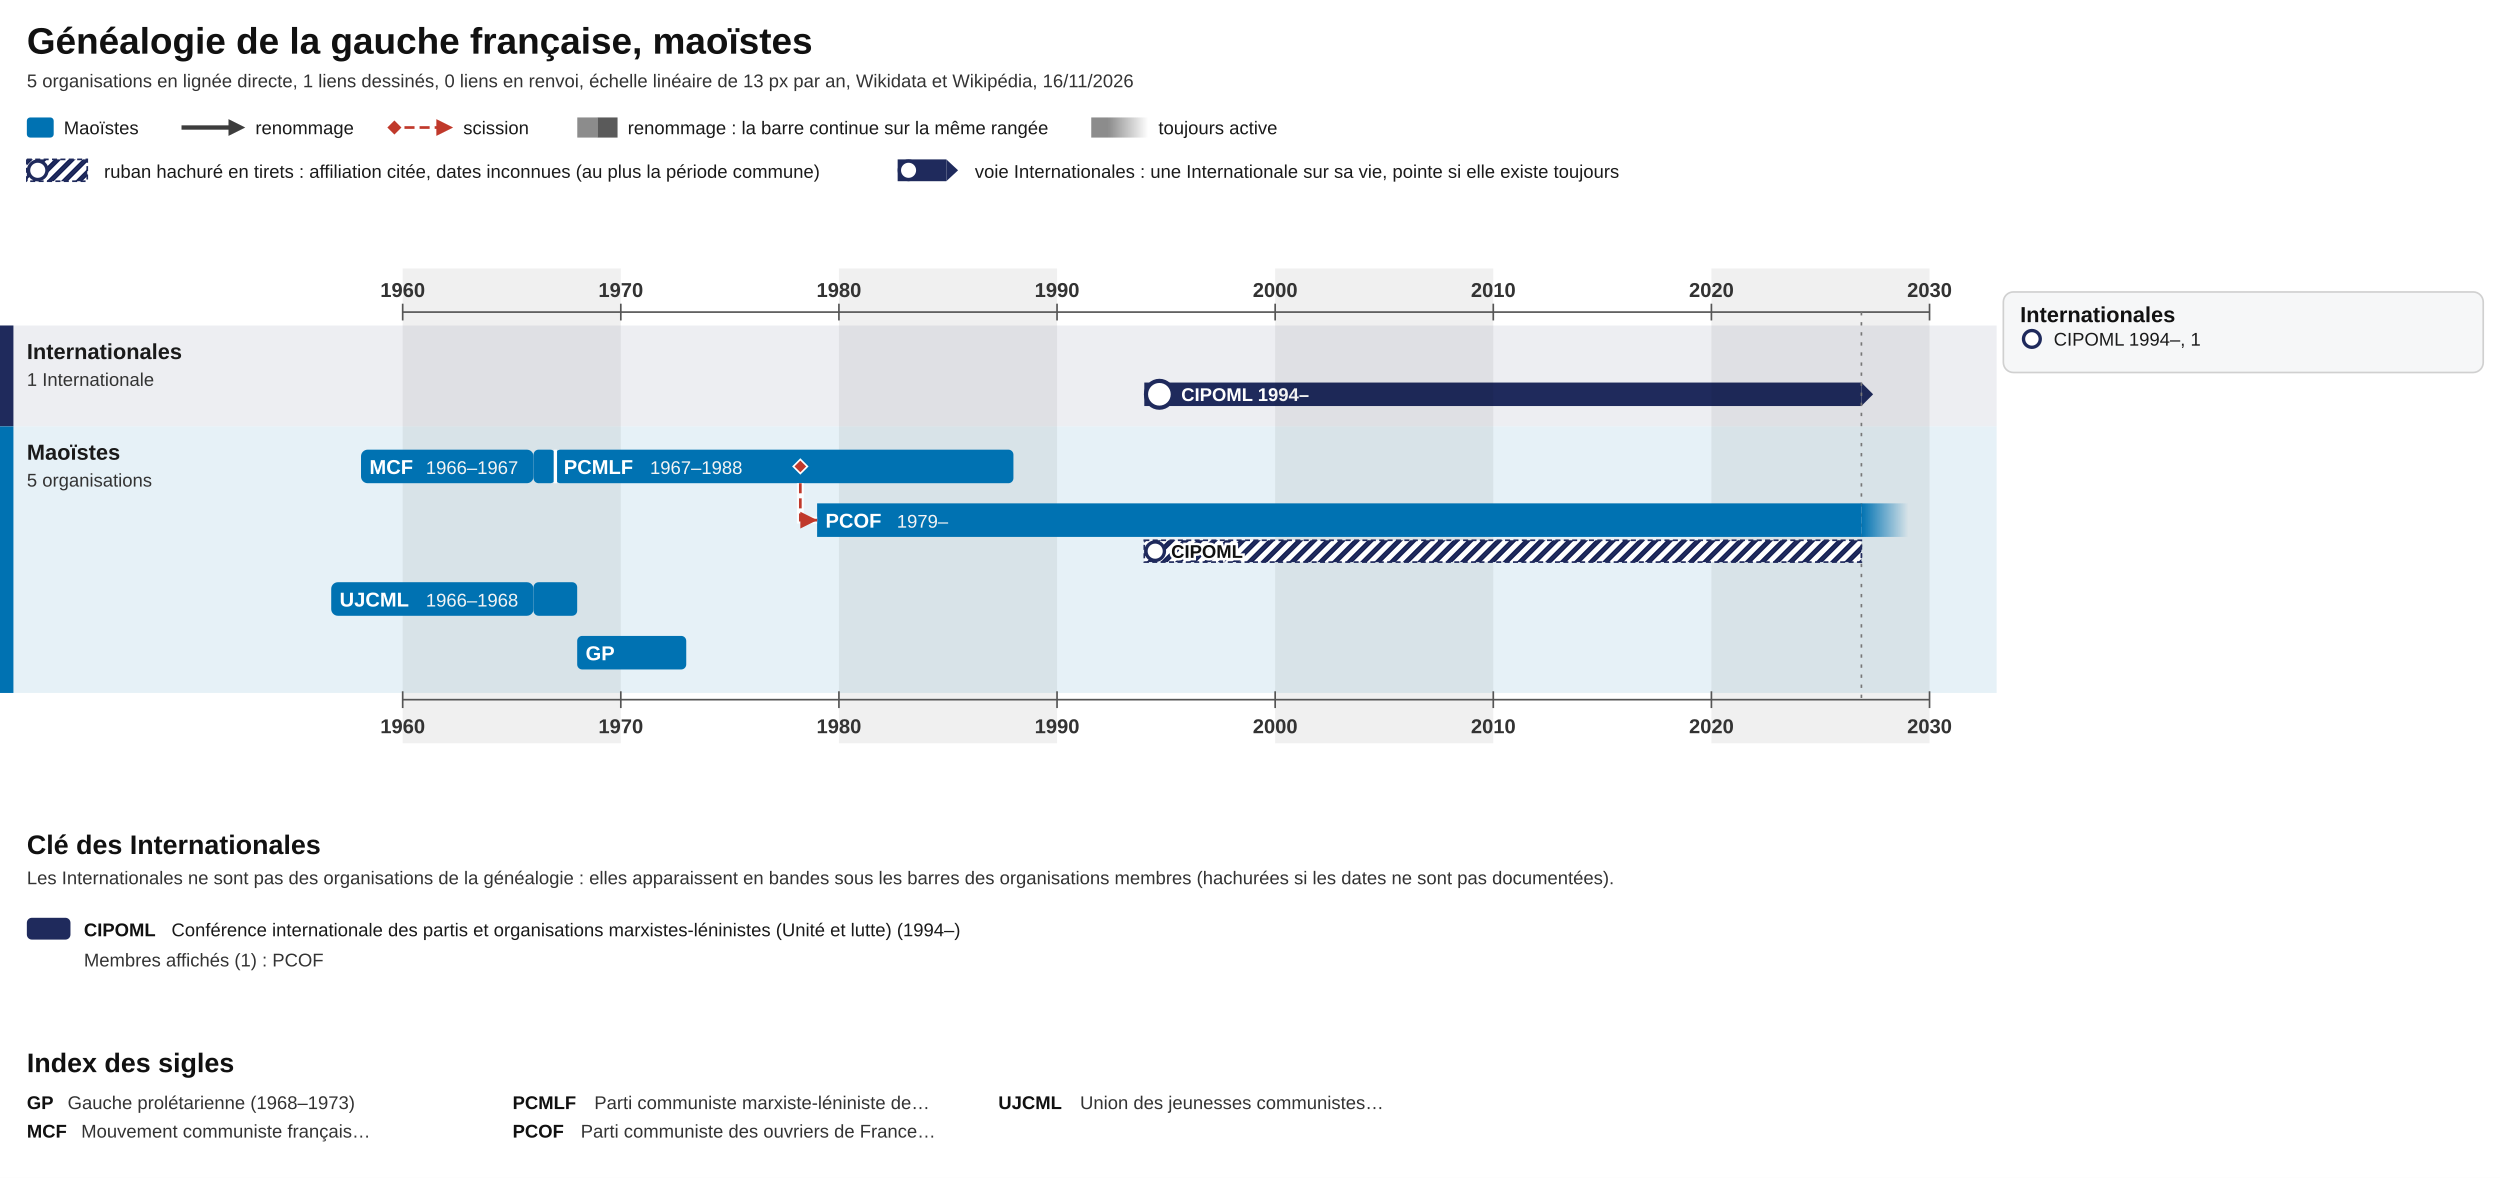
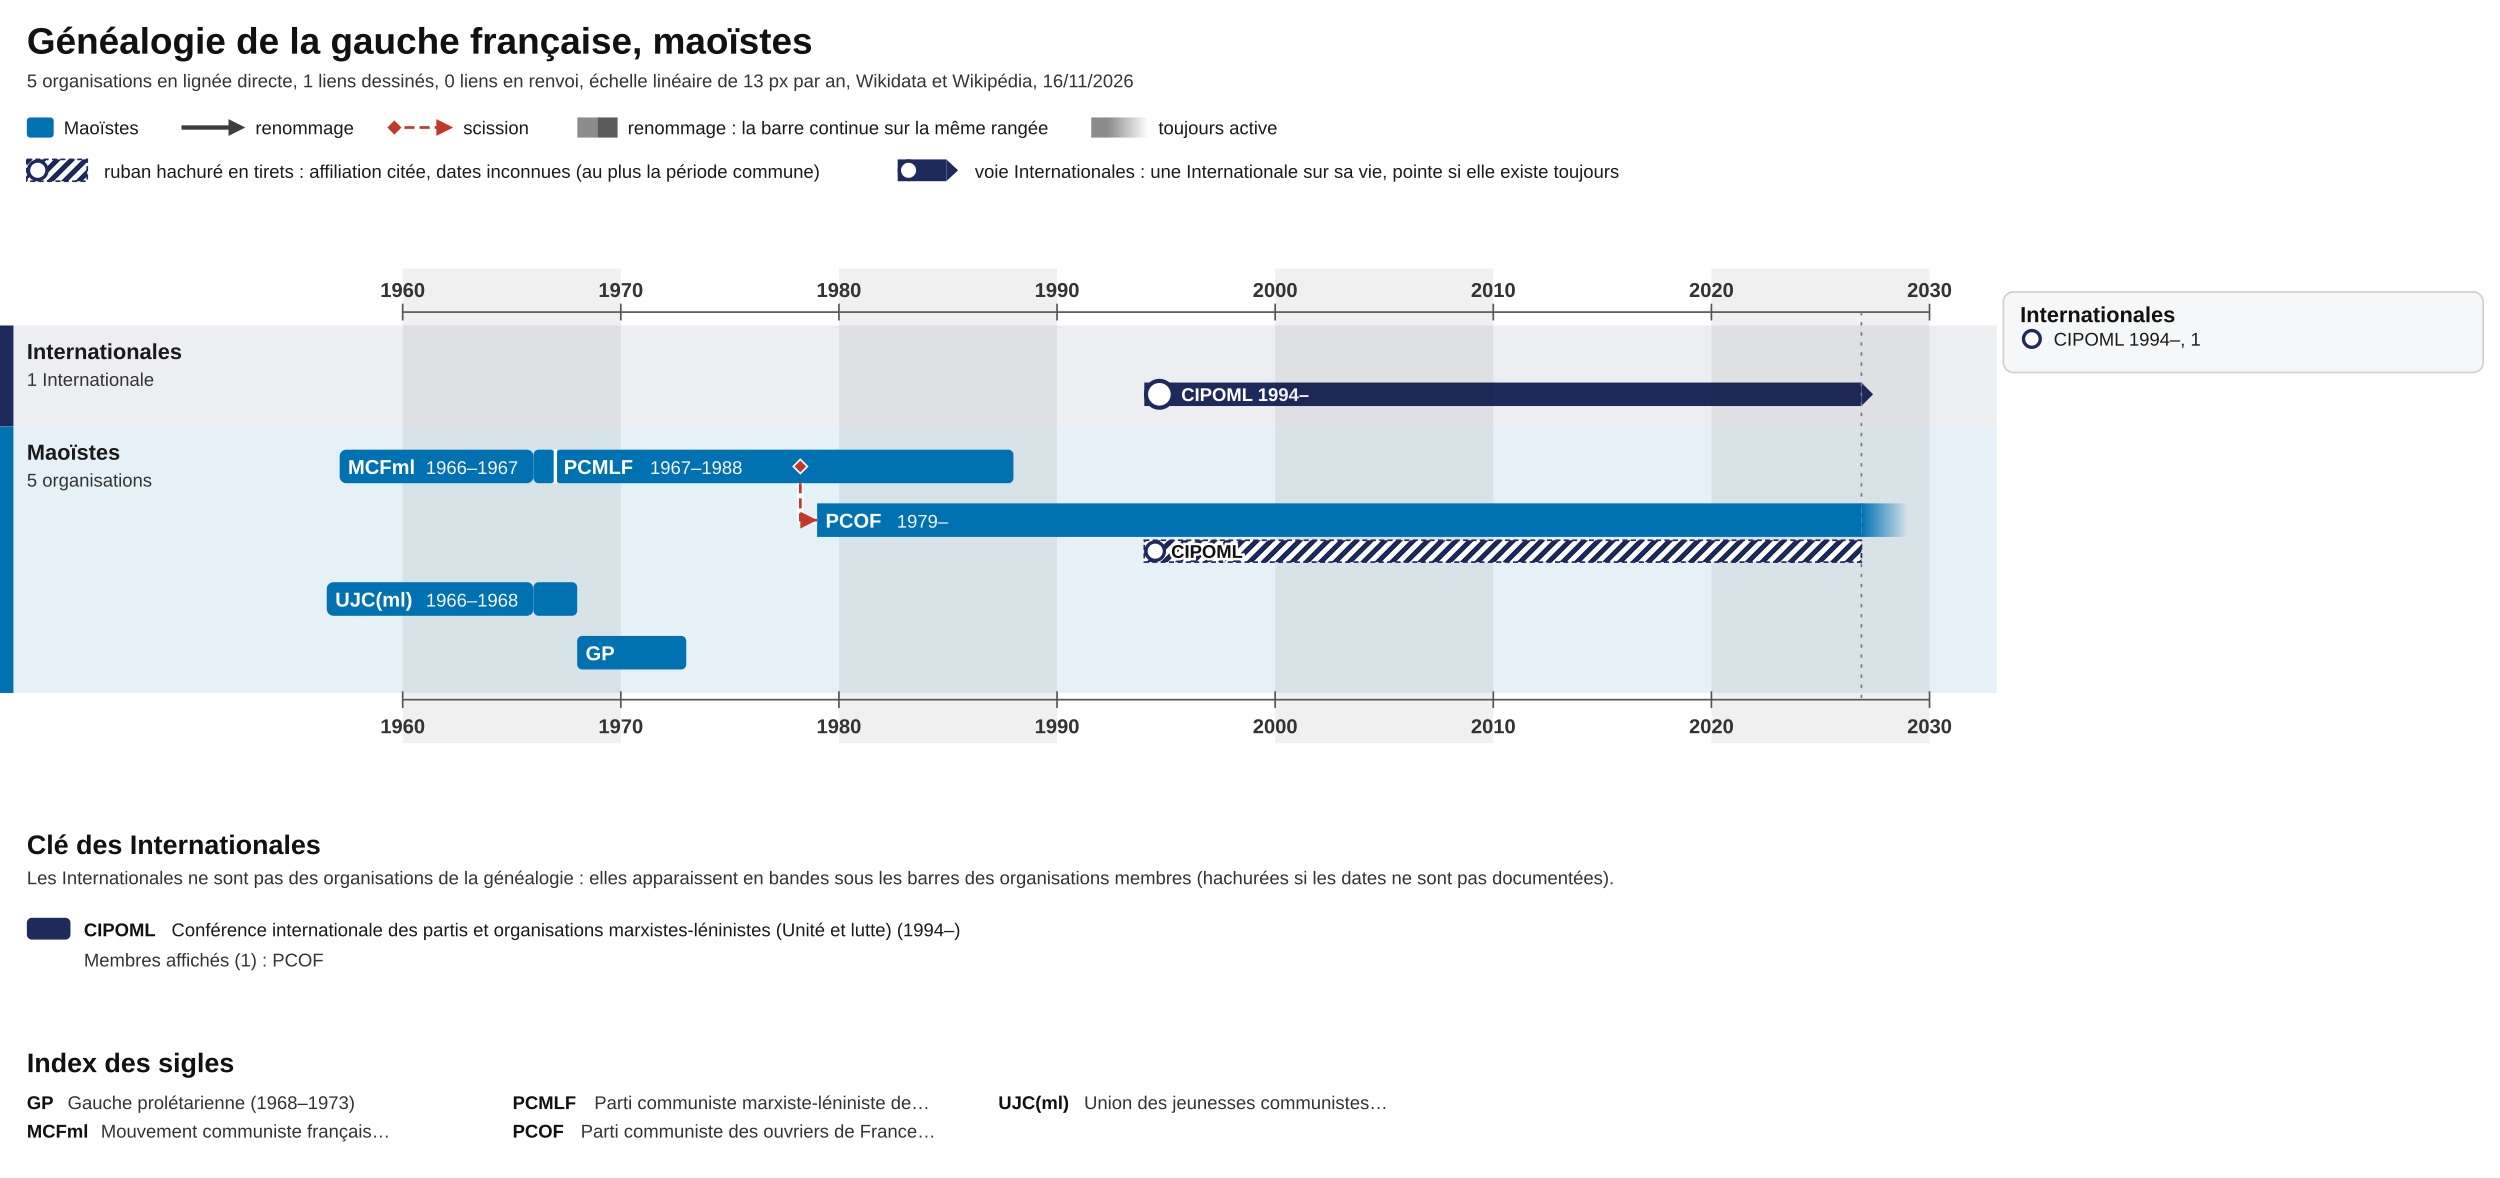
<svg xmlns="http://www.w3.org/2000/svg" id="arbre" width="1490" height="702" viewBox="0 0 1490 702" data-x0="240" data-t0="1960" data-ppa="13.0" data-aujourdhui="2026.8744" data-min-w="6" data-seuil-annees="40" data-seuil-voies="2" data-seuil-rangs="6" data-cassure="" data-cassure-px="44" data-degrade="28" data-n-barres="5" data-vue-famille="oui" font-family="Arial, Helvetica, sans-serif">
  <defs>
+     <linearGradient id="g-8C8C8C">
+       <stop offset="0" stop-color="#8C8C8C" />
+       <stop offset="1" stop-color="#8C8C8C" stop-opacity="0" />
+     </linearGradient>
    <linearGradient id="g-0072B2">
      <stop offset="0" stop-color="#0072B2" />
      <stop offset="1" stop-color="#0072B2" stop-opacity="0" />
    </linearGradient>
-     <linearGradient id="g-8C8C8C">
-       <stop offset="0" stop-color="#8C8C8C" />
-       <stop offset="1" stop-color="#8C8C8C" stop-opacity="0" />
-     </linearGradient>
+     <pattern id="h-1F2A5C" width="6" height="6" patternUnits="userSpaceOnUse" patternTransform="rotate(45)">
+       <rect width="6" height="6" fill="#FFFFFF" />
+       <rect width="3" height="6" fill="#1F2A5C" />
+     </pattern>
    <pattern id="h-332288" width="6" height="6" patternUnits="userSpaceOnUse" patternTransform="rotate(45)">
      <rect width="6" height="6" fill="#FFFFFF" />
      <rect width="3" height="6" fill="#332288" />
-     </pattern>
-     <pattern id="h-1F2A5C" width="6" height="6" patternUnits="userSpaceOnUse" patternTransform="rotate(45)">
-       <rect width="6" height="6" fill="#FFFFFF" />
-       <rect width="3" height="6" fill="#1F2A5C" />
    </pattern>
  </defs>
  <rect width="1490" height="702" fill="#FFFFFF" />
  <g class="voie" data-voie="0" data-cle="maoïstes">
    <rect class="fond-voie" x="0" y="254.0" width="1190.0" height="159.0" fill="#E6F1F7" />
    <rect class="bord-voie" x="0" y="254.0" width="8" height="159.0" fill="#0072B2" />
    <text x="16.0" y="274.0" font-size="13" font-family="Arial, Helvetica, sans-serif" font-weight="bold" fill="#1A1A1A" text-anchor="start" class="voie-t">Maoïstes</text>
    <text x="16.0" y="290.0" font-size="11" font-family="Arial, Helvetica, sans-serif" fill="#333333" text-anchor="start" class="voie-t">5 organisations</text>
  </g>
  <g class="voie-intl" data-cle="internationales">
    <rect class="fond-voie" x="0" y="194.0" width="1190.0" height="60.0" fill="#EDEEF2" />
    <rect class="bord-voie" x="0" y="194.0" width="8" height="60.0" fill="#1F2A5C" />
    <text x="16.0" y="214.0" font-size="13" font-family="Arial, Helvetica, sans-serif" font-weight="bold" fill="#1A1A1A" text-anchor="start" class="voie-t">Internationales</text>
    <text x="16.0" y="230.0" font-size="11" font-family="Arial, Helvetica, sans-serif" fill="#333333" text-anchor="start" class="voie-t">1 Internationale</text>
  </g>
  <g class="intl" data-intl="Q622227">
    <rect class="intl-r" x="682.00" y="228.00" width="427.37" height="14" fill="#1F2A5C" data-bbox="682.00,228.00,434.37,14" />
    <polygon class="intl-pointe" points="1109.37,228.00 1116.37,235.00 1109.37,242.00" fill="#1F2A5C" />
    <circle class="medaillon" cx="691.00" cy="235.00" r="8.00" fill="#FFFFFF" stroke="#1F2A5C" stroke-width="2.5" />
    <text x="704.0" y="239.0" font-size="11" font-family="Arial, Helvetica, sans-serif" font-weight="bold" fill="#FFFFFF" text-anchor="start" class="intl-t" data-bbox="704.00,229.00,85.38,12">CIPOML  1994–</text>
  </g>
  <rect class="bande-decennie" x="240.0" y="160.0" width="130.0" height="283.0" fill="#000000" fill-opacity="0.06" />
  <rect class="bande-decennie" x="500.0" y="160.0" width="130.0" height="283.0" fill="#000000" fill-opacity="0.06" />
  <rect class="bande-decennie" x="760.0" y="160.0" width="130.0" height="283.0" fill="#000000" fill-opacity="0.06" />
  <rect class="bande-decennie" x="1020.0" y="160.0" width="130.0" height="283.0" fill="#000000" fill-opacity="0.06" />
  <g class="axe-haut">
    <line x1="240.0" x2="1150.0" y1="186.0" y2="186.0" stroke="#555555" />
    <line x1="240.0" x2="240.0" y1="181.0" y2="191.0" stroke="#555555" />
    <text x="240.0" y="177.0" font-size="12" font-family="Arial, Helvetica, sans-serif" font-weight="bold" fill="#333333" text-anchor="middle" class="axe-t">1960</text>
    <line x1="370.0" x2="370.0" y1="181.0" y2="191.0" stroke="#555555" />
    <text x="370.0" y="177.0" font-size="12" font-family="Arial, Helvetica, sans-serif" font-weight="bold" fill="#333333" text-anchor="middle" class="axe-t">1970</text>
    <line x1="500.0" x2="500.0" y1="181.0" y2="191.0" stroke="#555555" />
    <text x="500.0" y="177.0" font-size="12" font-family="Arial, Helvetica, sans-serif" font-weight="bold" fill="#333333" text-anchor="middle" class="axe-t">1980</text>
    <line x1="630.0" x2="630.0" y1="181.0" y2="191.0" stroke="#555555" />
    <text x="630.0" y="177.0" font-size="12" font-family="Arial, Helvetica, sans-serif" font-weight="bold" fill="#333333" text-anchor="middle" class="axe-t">1990</text>
    <line x1="760.0" x2="760.0" y1="181.0" y2="191.0" stroke="#555555" />
    <text x="760.0" y="177.0" font-size="12" font-family="Arial, Helvetica, sans-serif" font-weight="bold" fill="#333333" text-anchor="middle" class="axe-t">2000</text>
    <line x1="890.0" x2="890.0" y1="181.0" y2="191.0" stroke="#555555" />
    <text x="890.0" y="177.0" font-size="12" font-family="Arial, Helvetica, sans-serif" font-weight="bold" fill="#333333" text-anchor="middle" class="axe-t">2010</text>
    <line x1="1020.0" x2="1020.0" y1="181.0" y2="191.0" stroke="#555555" />
    <text x="1020.0" y="177.0" font-size="12" font-family="Arial, Helvetica, sans-serif" font-weight="bold" fill="#333333" text-anchor="middle" class="axe-t">2020</text>
    <line x1="1150.0" x2="1150.0" y1="181.0" y2="191.0" stroke="#555555" />
    <text x="1150.0" y="177.0" font-size="12" font-family="Arial, Helvetica, sans-serif" font-weight="bold" fill="#333333" text-anchor="middle" class="axe-t">2030</text>
  </g>
  <g class="axe-bas">
    <line x1="240.0" x2="1150.0" y1="417.0" y2="417.0" stroke="#555555" />
    <line x1="240.0" x2="240.0" y1="412.0" y2="422.0" stroke="#555555" />
    <text x="240.0" y="437.0" font-size="12" font-family="Arial, Helvetica, sans-serif" font-weight="bold" fill="#333333" text-anchor="middle" class="axe-t">1960</text>
    <line x1="370.0" x2="370.0" y1="412.0" y2="422.0" stroke="#555555" />
    <text x="370.0" y="437.0" font-size="12" font-family="Arial, Helvetica, sans-serif" font-weight="bold" fill="#333333" text-anchor="middle" class="axe-t">1970</text>
    <line x1="500.0" x2="500.0" y1="412.0" y2="422.0" stroke="#555555" />
    <text x="500.0" y="437.0" font-size="12" font-family="Arial, Helvetica, sans-serif" font-weight="bold" fill="#333333" text-anchor="middle" class="axe-t">1980</text>
    <line x1="630.0" x2="630.0" y1="412.0" y2="422.0" stroke="#555555" />
    <text x="630.0" y="437.0" font-size="12" font-family="Arial, Helvetica, sans-serif" font-weight="bold" fill="#333333" text-anchor="middle" class="axe-t">1990</text>
    <line x1="760.0" x2="760.0" y1="412.0" y2="422.0" stroke="#555555" />
    <text x="760.0" y="437.0" font-size="12" font-family="Arial, Helvetica, sans-serif" font-weight="bold" fill="#333333" text-anchor="middle" class="axe-t">2000</text>
    <line x1="890.0" x2="890.0" y1="412.0" y2="422.0" stroke="#555555" />
    <text x="890.0" y="437.0" font-size="12" font-family="Arial, Helvetica, sans-serif" font-weight="bold" fill="#333333" text-anchor="middle" class="axe-t">2010</text>
    <line x1="1020.0" x2="1020.0" y1="412.0" y2="422.0" stroke="#555555" />
    <text x="1020.0" y="437.0" font-size="12" font-family="Arial, Helvetica, sans-serif" font-weight="bold" fill="#333333" text-anchor="middle" class="axe-t">2020</text>
    <line x1="1150.0" x2="1150.0" y1="412.0" y2="422.0" stroke="#555555" />
    <text x="1150.0" y="437.0" font-size="12" font-family="Arial, Helvetica, sans-serif" font-weight="bold" fill="#333333" text-anchor="middle" class="axe-t">2030</text>
  </g>
  <line x1="1109.4" x2="1109.4" y1="186.0" y2="417.0" stroke="#777777" stroke-dasharray="2 4" />
  <g class="contenu-voie" data-voie="0">
-     <g class="org" data-id="Q3326535" data-intl="" data-recherche="mcf mouvement communiste francais marxiste-leniniste">
+     <g class="org" data-id="Q3326535" data-intl="" data-recherche="mcfml mouvement communiste francais marxiste-leniniste">
      <rect class="barre" data-id="Q3326535" data-debut="1966.0000" data-fin="1967.0000" data-statut="fin_connue" data-majeure="" x="318.00" y="268.00" width="13.00" height="20" rx="3" fill="#0072B2" />
    </g>
    <g class="org" data-id="Q3366229" data-intl="" data-recherche="pcmlf parti communiste marxiste-leniniste de france">
      <rect class="barre" data-id="Q3366229" data-debut="1967.0000" data-fin="1988.0000" data-statut="fin_connue" data-majeure="oui" x="331.00" y="268.00" width="273.00" height="20" rx="3" fill="#0072B2" />
    </g>
    <g class="org" data-id="Q3366206" data-intl="Q622227" data-recherche="pcof parti communiste des ouvriers de france">
      <rect class="barre" data-id="Q3366206" data-debut="1979.0000" data-fin="actif" data-statut="actif_valide" data-majeure="oui" x="487.00" y="300.00" width="622.37" height="20" rx="0" fill="#0072B2" />
      <rect class="fin-ouverte" x="1109.37" y="300.00" width="28.00" height="20" fill="url(#g-0072B2)" />
    </g>
-     <g class="org" data-id="Q3550161" data-intl="" data-recherche="ujcml union des jeunesses communistes marxistes-leninistes">
+     <g class="org" data-id="Q3550161" data-intl="" data-recherche="ujc(ml) union des jeunesses communistes marxistes-leninistes">
      <rect class="barre" data-id="Q3550161" data-debut="1966.0000" data-fin="1968.0000" data-statut="fin_connue" data-majeure="" x="318.00" y="347.00" width="26.00" height="20" rx="3" fill="#0072B2" />
    </g>
    <g class="org" data-id="Q3099339" data-intl="" data-recherche="gp gauche proletarienne">
      <rect class="barre" data-id="Q3099339" data-debut="1968.0000" data-fin="1973.0000" data-statut="fin_connue" data-majeure="" x="344.00" y="379.00" width="65.00" height="20" rx="3" fill="#0072B2" />
    </g>
  </g>
  <g class="liens">
    <g class="lien" data-a="Q3366229" data-b="Q3366206" data-rel="scission" data-annees="0.77" data-voies="0" data-rangs="1" data-majeur="" data-va="0" data-vb="0">
      <path class="halo geo" d="M477.00 288.00 L477.00 310.00 L487.00 310.00" data-geo="[[477.0, 288.0, 0], [477.0, 310.0, 0], [487.0, 310.0, 0]]" fill="none" stroke="#FFFFFF" stroke-width="4.1" stroke-opacity="0.85" />
      <path class="trait geo" d="M477.00 288.00 L477.00 310.00 L487.00 310.00" data-geo="[[477.0, 288.0, 0], [477.0, 310.0, 0], [487.0, 310.0, 0]]" fill="none" stroke="#C0392B" stroke-width="1.6" stroke-dasharray="6 3" />
      <polygon class="fleche geo" data-geo="[[487.0, 310.0, 0], [477.0, 305.0, 0], [477.0, 315.0, 0]]" points="487.00,310.00 477.00,305.00 477.00,315.00" fill="#C0392B" />
      <polygon class="marque-scission geo" points="477.00,273.80 481.20,278.00 477.00,282.20 472.80,278.00" fill="#C0392B" stroke="#FFFFFF" stroke-width="1" data-geo="[[477.00,273.80,0],[481.20,278.00,0],[477.00,282.20,0],[472.80,278.00,0]]" data-voie="0" />
    </g>
  </g>
  <g class="contenu-voie" data-voie="0">
-     <g class="org org-haut" data-id="Q3326535" data-intl="" data-recherche="mcf mouvement communiste francais marxiste-leniniste">
-       <rect class="tag-fond" x="215.16" y="268.00" width="102.84" height="20" rx="4" fill="#0072B2" />
-       <rect class="tag" data-id="Q3326535" data-dedans="" x="215.16" y="268.00" width="102.84" height="20" fill="none" data-bbox="215.16,268.00,102.84,20" />
-       <text x="220.2" y="282.5" font-size="12" font-family="Arial, Helvetica, sans-serif" font-weight="bold" fill="#FFFFFF" text-anchor="start" class="tag-t" data-org="Q3326535" data-bbox="220.16,271.50,28.64,13">MCF</text>
+     <g class="org org-haut" data-id="Q3326535" data-intl="" data-recherche="mcfml mouvement communiste francais marxiste-leniniste">
+       <rect class="tag-fond" x="202.44" y="268.00" width="115.56" height="20" rx="4" fill="#0072B2" />
+       <rect class="tag" data-id="Q3326535" data-dedans="" x="202.44" y="268.00" width="115.56" height="20" fill="none" data-bbox="202.44,268.00,115.56,20" />
+       <text x="207.4" y="282.5" font-size="12" font-family="Arial, Helvetica, sans-serif" font-weight="bold" fill="#FFFFFF" text-anchor="start" class="tag-t" data-org="Q3326535" data-bbox="207.44,271.50,41.36,13">MCFml</text>
      <text x="253.8" y="282.5" font-size="11" font-family="Arial, Helvetica, sans-serif" fill="#F4F4F4" text-anchor="start" class="tag-t" data-org="Q3326535" data-bbox="253.80,272.50,59.20,12">1966–1967</text>
    </g>
    <g class="org org-haut" data-id="Q3366229" data-intl="" data-recherche="pcmlf parti communiste marxiste-leniniste de france">
      <rect class="tag" data-id="Q3366229" data-dedans="oui" x="331.00" y="268.00" width="273.00" height="20" fill="none" data-bbox="331.00,268.00,273.00,20" />
      <text x="336.0" y="282.5" font-size="12" font-family="Arial, Helvetica, sans-serif" font-weight="bold" fill="#FFFFFF" text-anchor="start" class="tag-t" data-org="Q3366229" data-bbox="336.00,271.50,46.40,13">PCMLF</text>
      <text x="387.4" y="282.5" font-size="11" font-family="Arial, Helvetica, sans-serif" fill="#F4F4F4" text-anchor="start" class="tag-t" data-org="Q3366229" data-bbox="387.40,272.50,59.20,12">1967–1988</text>
    </g>
    <g class="org org-haut" data-id="Q3366206" data-intl="Q622227" data-recherche="pcof parti communiste des ouvriers de france">
      <g class="bande" data-intl="Q622227" data-parti="Q3366206" data-certitude="a_documenter" data-fin="coupee">
        <rect class="bande-r" x="682.00" y="322.00" width="427.37" height="13" fill="url(#h-1F2A5C)" stroke="#1F2A5C" stroke-width="1" stroke-dasharray="3 2" data-bbox="682.00,322.00,427.37,13" />
        <circle class="medaillon" cx="688.50" cy="328.50" r="5.50" fill="#FFFFFF" stroke="#1F2A5C" stroke-width="2" />
        <text x="698.0" y="332.5" font-size="11" font-family="Arial, Helvetica, sans-serif" font-weight="bold" fill="#111111" text-anchor="start" class="bande-t" data-bbox="698.00,323.00,46.22,12" stroke="#FFFFFF" stroke-width="3" paint-order="stroke">CIPOML</text>
      </g>
      <rect class="tag" data-id="Q3366206" data-dedans="oui" x="487.00" y="300.00" width="622.37" height="20" fill="none" data-bbox="487.00,300.00,622.37,20" />
      <text x="492.0" y="314.5" font-size="12" font-family="Arial, Helvetica, sans-serif" font-weight="bold" fill="#FFFFFF" text-anchor="start" class="tag-t" data-org="Q3366206" data-bbox="492.00,303.50,37.52,13">PCOF</text>
      <text x="534.5" y="314.5" font-size="11" font-family="Arial, Helvetica, sans-serif" fill="#F4F4F4" text-anchor="start" class="tag-t" data-org="Q3366206" data-bbox="534.52,304.50,33.68,12">1979–</text>
    </g>
-     <g class="org org-haut" data-id="Q3550161" data-intl="" data-recherche="ujcml union des jeunesses communistes marxistes-leninistes">
-       <rect class="tag-fond" x="197.40" y="347.00" width="120.60" height="20" rx="4" fill="#0072B2" />
-       <rect class="tag" data-id="Q3550161" data-dedans="" x="197.40" y="347.00" width="120.60" height="20" fill="none" data-bbox="197.40,347.00,120.60,20" />
-       <text x="202.4" y="361.5" font-size="12" font-family="Arial, Helvetica, sans-serif" font-weight="bold" fill="#FFFFFF" text-anchor="start" class="tag-t" data-org="Q3550161" data-bbox="202.40,350.50,46.40,13">UJCML</text>
+     <g class="org org-haut" data-id="Q3550161" data-intl="" data-recherche="ujc(ml) union des jeunesses communistes marxistes-leninistes">
+       <rect class="tag-fond" x="194.76" y="347.00" width="123.24" height="20" rx="4" fill="#0072B2" />
+       <rect class="tag" data-id="Q3550161" data-dedans="" x="194.76" y="347.00" width="123.24" height="20" fill="none" data-bbox="194.76,347.00,123.24,20" />
+       <text x="199.8" y="361.5" font-size="12" font-family="Arial, Helvetica, sans-serif" font-weight="bold" fill="#FFFFFF" text-anchor="start" class="tag-t" data-org="Q3550161" data-bbox="199.76,350.50,49.04,13">UJC(ml)</text>
      <text x="253.8" y="361.5" font-size="11" font-family="Arial, Helvetica, sans-serif" fill="#F4F4F4" text-anchor="start" class="tag-t" data-org="Q3550161" data-bbox="253.80,351.50,59.20,12">1966–1968</text>
    </g>
    <g class="org org-haut" data-id="Q3099339" data-intl="" data-recherche="gp gauche proletarienne">
      <rect class="tag" data-id="Q3099339" data-dedans="oui" x="344.00" y="379.00" width="65.00" height="20" fill="none" data-bbox="344.00,379.00,65.00,20" />
      <text x="349.0" y="393.5" font-size="12" font-family="Arial, Helvetica, sans-serif" font-weight="bold" fill="#FFFFFF" text-anchor="start" class="tag-t" data-org="Q3099339" data-bbox="349.00,382.50,19.76,13">GP</text>
    </g>
    <g class="continuation" data-a="Q3326535" data-b="Q3366229">
      <line x1="331.0" x2="331.0" y1="268.0" y2="288.0" stroke="#FFFFFF" stroke-width="2" />
    </g>
  </g>
  <g class="cle-compacte">
    <rect x="1194.0" y="174" width="286" height="48" rx="6" fill="#F6F7F8" stroke="#D0D0D0" />
    <text x="1204.0" y="192.0" font-size="13" font-family="Arial, Helvetica, sans-serif" font-weight="bold" fill="#111111" text-anchor="start" class="cle-t">Internationales</text>
    <circle class="medaillon" cx="1211.0" cy="202" r="5" fill="#FFFFFF" stroke="#1F2A5C" stroke-width="2" />
    <text x="1224.0" y="206.0" font-size="11" font-family="Arial, Helvetica, sans-serif" fill="#1A1A1A" text-anchor="start" class="cle-t">CIPOML  1994–, 1</text>
  </g>
  <g class="legende">
    <text x="16.0" y="32.0" font-size="22" font-family="Arial, Helvetica, sans-serif" font-weight="bold" fill="#111111" text-anchor="start" class="legende-t">Généalogie de la gauche française, maoïstes</text>
    <text x="16.0" y="52.0" font-size="11" font-family="Arial, Helvetica, sans-serif" fill="#333333" text-anchor="start" class="legende-t">5 organisations en lignée directe, 1 liens dessinés, 0 liens en renvoi, échelle linéaire de 13 px par an, Wikidata et Wikipédia, 16/11/2026</text>
    <rect x="16" y="70" width="16" height="12" rx="2" fill="#0072B2" />
    <text x="38.0" y="80.0" font-size="11" font-family="Arial, Helvetica, sans-serif" fill="#1A1A1A" text-anchor="start" class="legende-t">Maoïstes</text>
    <path d="M108.18 76 H138.18" stroke="#3D3D3D" stroke-width="2.6" fill="none" />
    <polygon points="146.18,76 136.18,71 136.18,81" fill="#3D3D3D" />
    <text x="152.2" y="80.0" font-size="11" font-family="Arial, Helvetica, sans-serif" fill="#1A1A1A" text-anchor="start" class="legende-t">renommage</text>
    <path d="M232.06 76 H262.06" stroke="#C0392B" stroke-width="1.6" stroke-dasharray="6 3" fill="none" />
    <polygon points="270.06,76 260.06,71 260.06,81" fill="#C0392B" />
    <polygon points="235.06,71.8 239.26,76 235.06,80.2 230.86,76" fill="#C0392B" />
    <text x="276.1" y="80.0" font-size="11" font-family="Arial, Helvetica, sans-serif" fill="#1A1A1A" text-anchor="start" class="legende-t">scission</text>
    <rect x="344.06" y="70" width="12" height="12" fill="#8C8C8C" />
    <rect x="356.06" y="70" width="12" height="12" fill="#5A5A5A" />
    <text x="374.1" y="80.0" font-size="11" font-family="Arial, Helvetica, sans-serif" fill="#1A1A1A" text-anchor="start" class="legende-t">renommage : la barre continue sur la même rangée</text>
    <rect x="650.38" y="70" width="10" height="12" fill="#8C8C8C" />
    <rect x="660.38" y="70" width="24" height="12" fill="url(#g-8C8C8C)" />
    <text x="690.4" y="80.0" font-size="11" font-family="Arial, Helvetica, sans-serif" fill="#1A1A1A" text-anchor="start" class="legende-t">toujours active</text>
    <rect x="16" y="95" width="36" height="13" fill="url(#h-1F2A5C)" stroke="#1F2A5C" stroke-width="1" stroke-dasharray="3 2" />
    <circle class="medaillon" cx="22.5" cy="101.5" r="5.5" fill="#FFFFFF" stroke="#1F2A5C" stroke-width="2" />
    <text x="62.0" y="106.0" font-size="11" font-family="Arial, Helvetica, sans-serif" fill="#1A1A1A" text-anchor="start" class="legende-t">ruban hachuré en tirets : affiliation citée, dates inconnues (au plus la période commune)</text>
    <rect x="535" y="95" width="29" height="13" fill="#1F2A5C" />
    <polygon points="564,95 571,101.5 564,108" fill="#1F2A5C" />
    <circle class="medaillon" cx="541.5" cy="101.5" r="5.5" fill="#FFFFFF" stroke="#1F2A5C" stroke-width="2" />
    <text x="581.0" y="106.0" font-size="11" font-family="Arial, Helvetica, sans-serif" fill="#1A1A1A" text-anchor="start" class="legende-t">voie Internationales : une Internationale sur sa vie, pointe si elle existe toujours</text>
  </g>
  <g class="cle-internationales" transform="translate(0,479)">
    <text x="16.0" y="30.0" font-size="16" font-family="Arial, Helvetica, sans-serif" font-weight="bold" fill="#111111" text-anchor="start" class="cle-t">Clé des Internationales</text>
    <text x="16.0" y="48.0" font-size="11" font-family="Arial, Helvetica, sans-serif" fill="#333333" text-anchor="start" class="cle-t">Les Internationales ne sont pas des organisations de la généalogie : elles apparaissent en bandes sous les barres des organisations membres (hachurées si les dates ne sont pas documentées).</text>
    <g class="entree-cle" data-intl="Q622227">
      <rect x="16" y="68" width="26" height="13" rx="3" fill="#1F2A5C" />
      <text x="50.0" y="79.0" font-size="11" font-family="Arial, Helvetica, sans-serif" font-weight="bold" fill="#111111" text-anchor="start" class="cle-t">CIPOML</text>
      <text x="102.2" y="79.0" font-size="11" font-family="Arial, Helvetica, sans-serif" fill="#1A1A1A" text-anchor="start" class="cle-t">Conférence internationale des partis et organisations marxistes-léninistes (Unité et lutte) (1994–)</text>
      <text x="50.0" y="97.0" font-size="11" font-family="Arial, Helvetica, sans-serif" fill="#333333" text-anchor="start" class="cle-t">Membres affichés (1) : PCOF</text>
    </g>
  </g>
  <g class="index-sigles" transform="translate(0,609)">
    <text x="16.0" y="30.0" font-size="16" font-family="Arial, Helvetica, sans-serif" font-weight="bold" fill="#111111" text-anchor="start" class="cle-t">Index des sigles</text>
    <text x="16.0" y="52.0" font-size="11" font-family="Arial, Helvetica, sans-serif" font-weight="bold" fill="#111111" text-anchor="start" class="cle-t">GP</text>
    <text x="40.3" y="52.0" font-size="11" font-family="Arial, Helvetica, sans-serif" fill="#333333" text-anchor="start" class="cle-t">Gauche prolétarienne (1968–1973)</text>
-     <text x="16.0" y="69.0" font-size="11" font-family="Arial, Helvetica, sans-serif" font-weight="bold" fill="#111111" text-anchor="start" class="cle-t">MCF</text>
-     <text x="48.4" y="69.0" font-size="11" font-family="Arial, Helvetica, sans-serif" fill="#333333" text-anchor="start" class="cle-t">Mouvement communiste français…</text>
+     <text x="16.0" y="69.0" font-size="11" font-family="Arial, Helvetica, sans-serif" font-weight="bold" fill="#111111" text-anchor="start" class="cle-t">MCFml</text>
+     <text x="60.1" y="69.0" font-size="11" font-family="Arial, Helvetica, sans-serif" fill="#333333" text-anchor="start" class="cle-t">Mouvement communiste français…</text>
    <text x="305.5" y="52.0" font-size="11" font-family="Arial, Helvetica, sans-serif" font-weight="bold" fill="#111111" text-anchor="start" class="cle-t">PCMLF</text>
    <text x="354.2" y="52.0" font-size="11" font-family="Arial, Helvetica, sans-serif" fill="#333333" text-anchor="start" class="cle-t">Parti communiste marxiste-léniniste de…</text>
    <text x="305.5" y="69.0" font-size="11" font-family="Arial, Helvetica, sans-serif" font-weight="bold" fill="#111111" text-anchor="start" class="cle-t">PCOF</text>
    <text x="346.1" y="69.0" font-size="11" font-family="Arial, Helvetica, sans-serif" fill="#333333" text-anchor="start" class="cle-t">Parti communiste des ouvriers de France…</text>
-     <text x="595.0" y="52.0" font-size="11" font-family="Arial, Helvetica, sans-serif" font-weight="bold" fill="#111111" text-anchor="start" class="cle-t">UJCML</text>
-     <text x="643.7" y="52.0" font-size="11" font-family="Arial, Helvetica, sans-serif" fill="#333333" text-anchor="start" class="cle-t">Union des jeunesses communistes…</text>
+     <text x="595.0" y="52.0" font-size="11" font-family="Arial, Helvetica, sans-serif" font-weight="bold" fill="#111111" text-anchor="start" class="cle-t">UJC(ml)</text>
+     <text x="646.1" y="52.0" font-size="11" font-family="Arial, Helvetica, sans-serif" fill="#333333" text-anchor="start" class="cle-t">Union des jeunesses communistes…</text>
  </g>
</svg>
